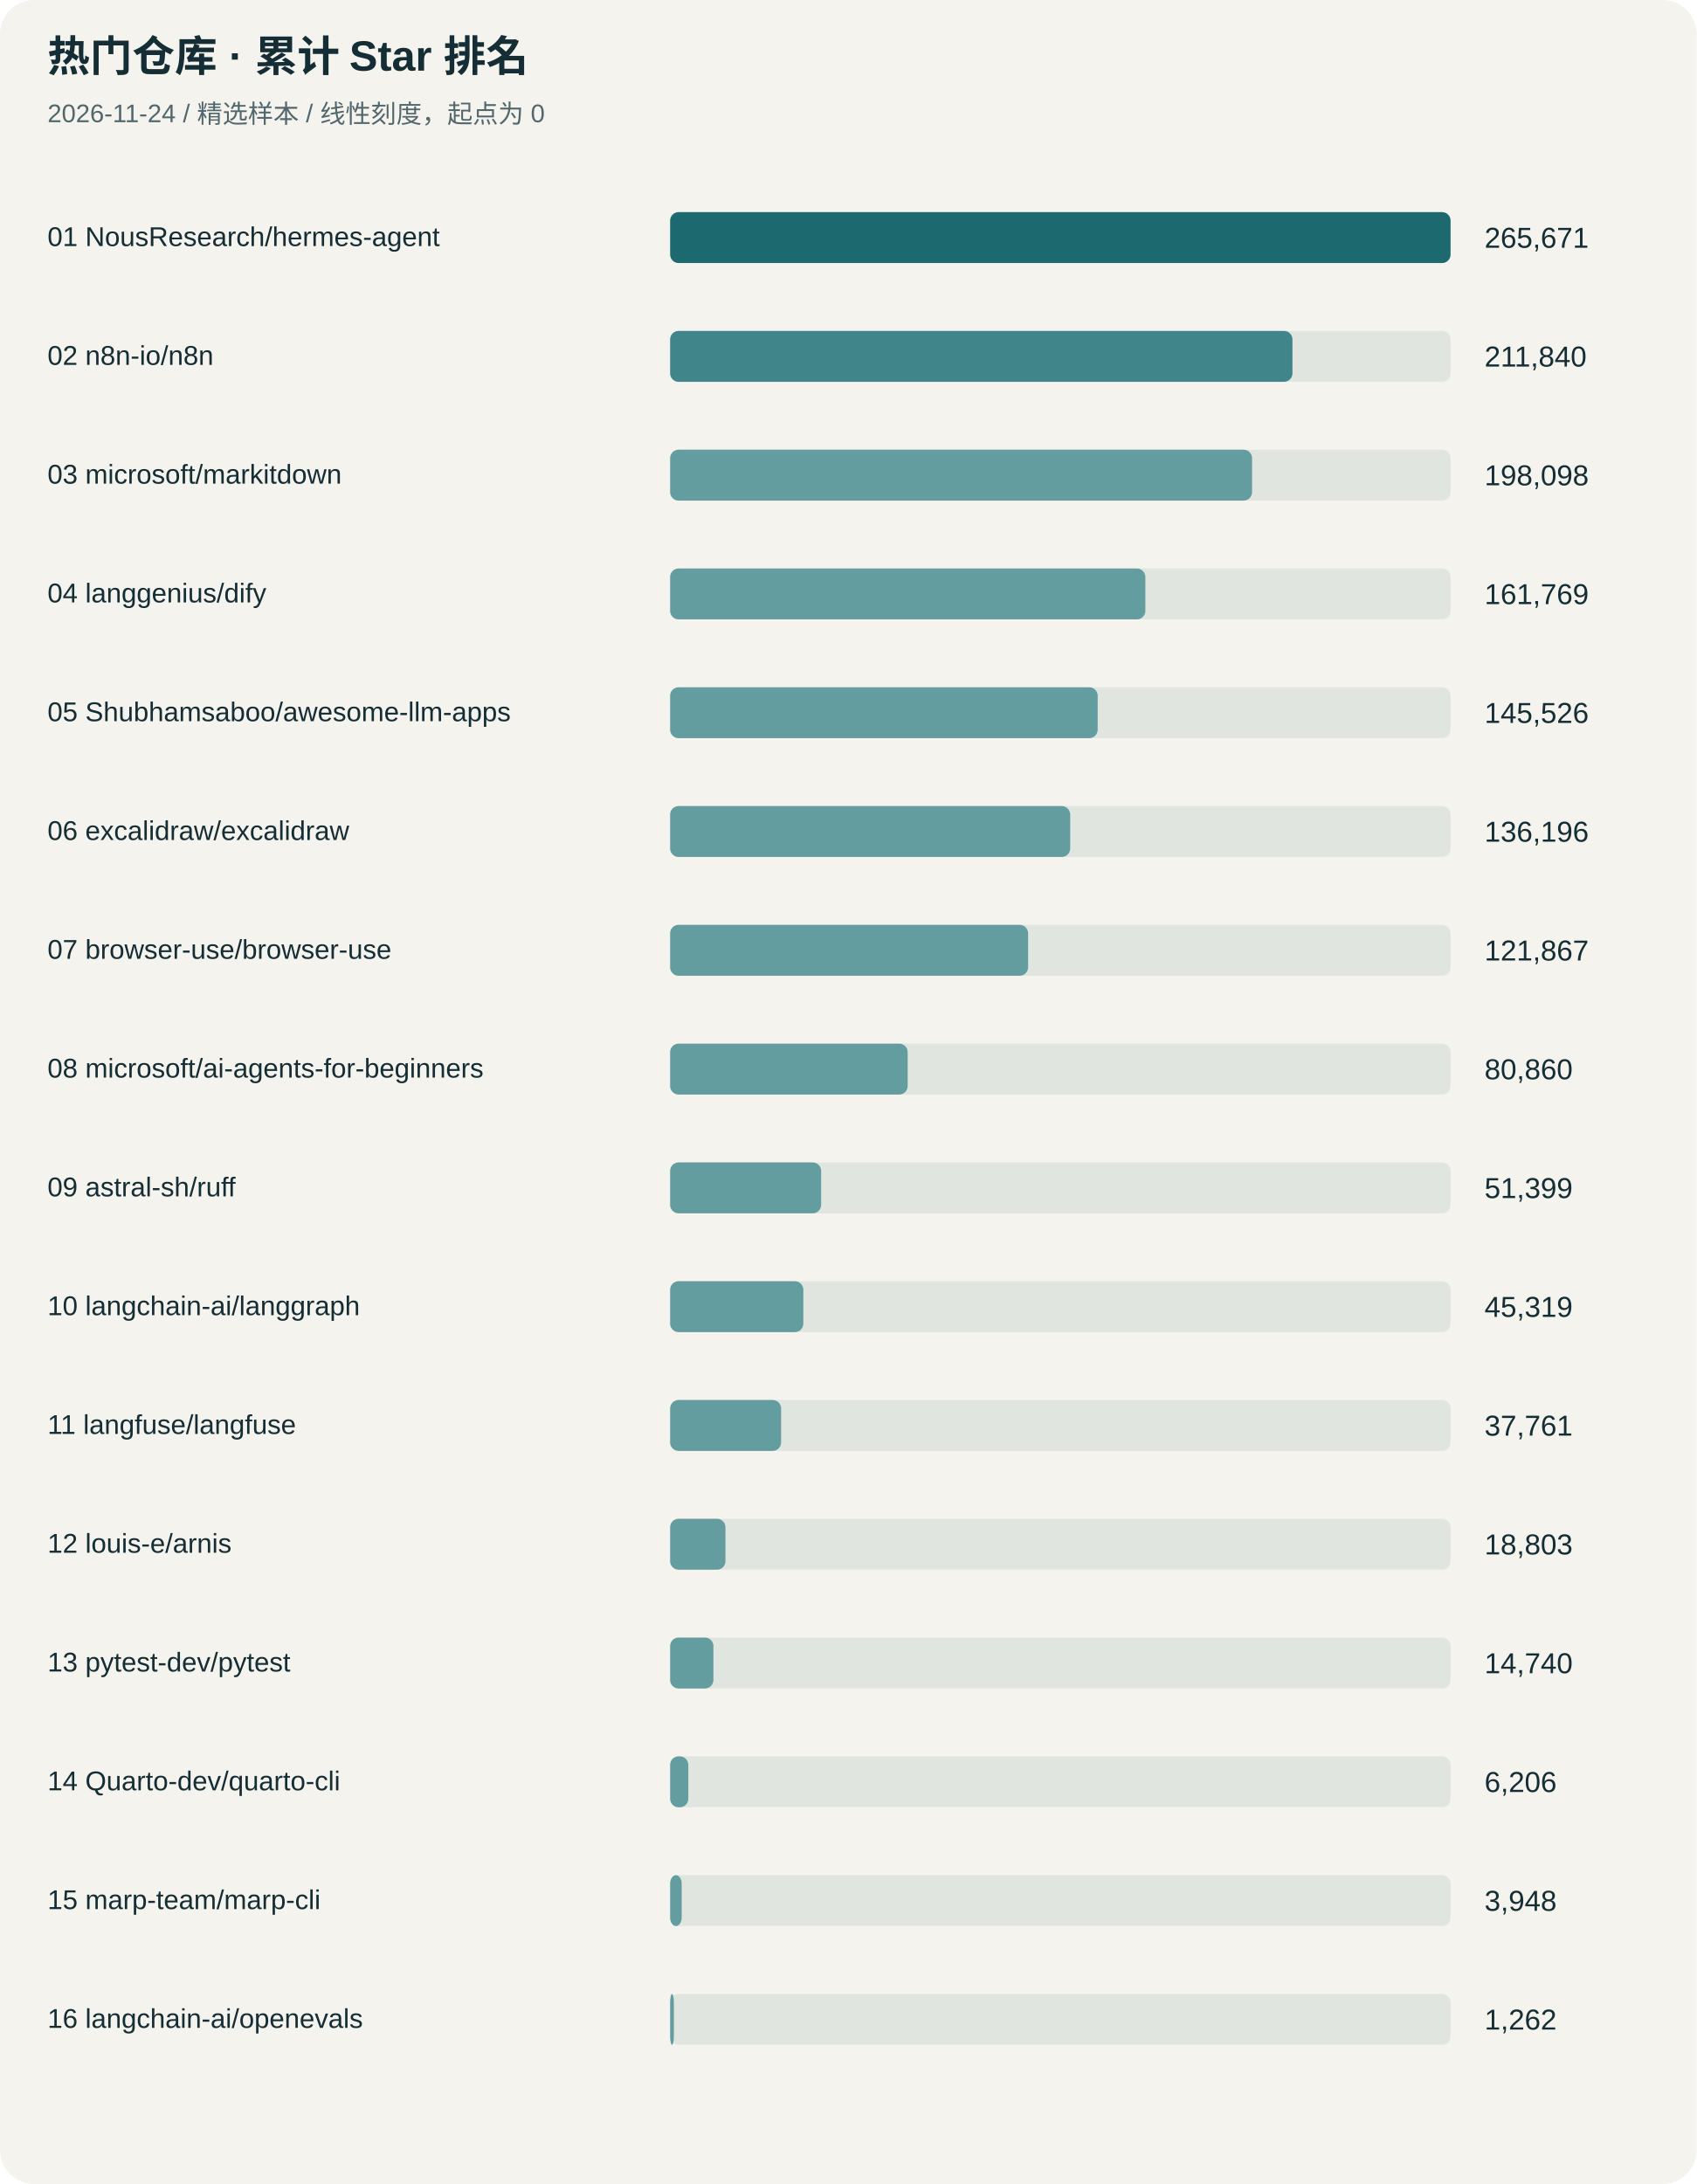
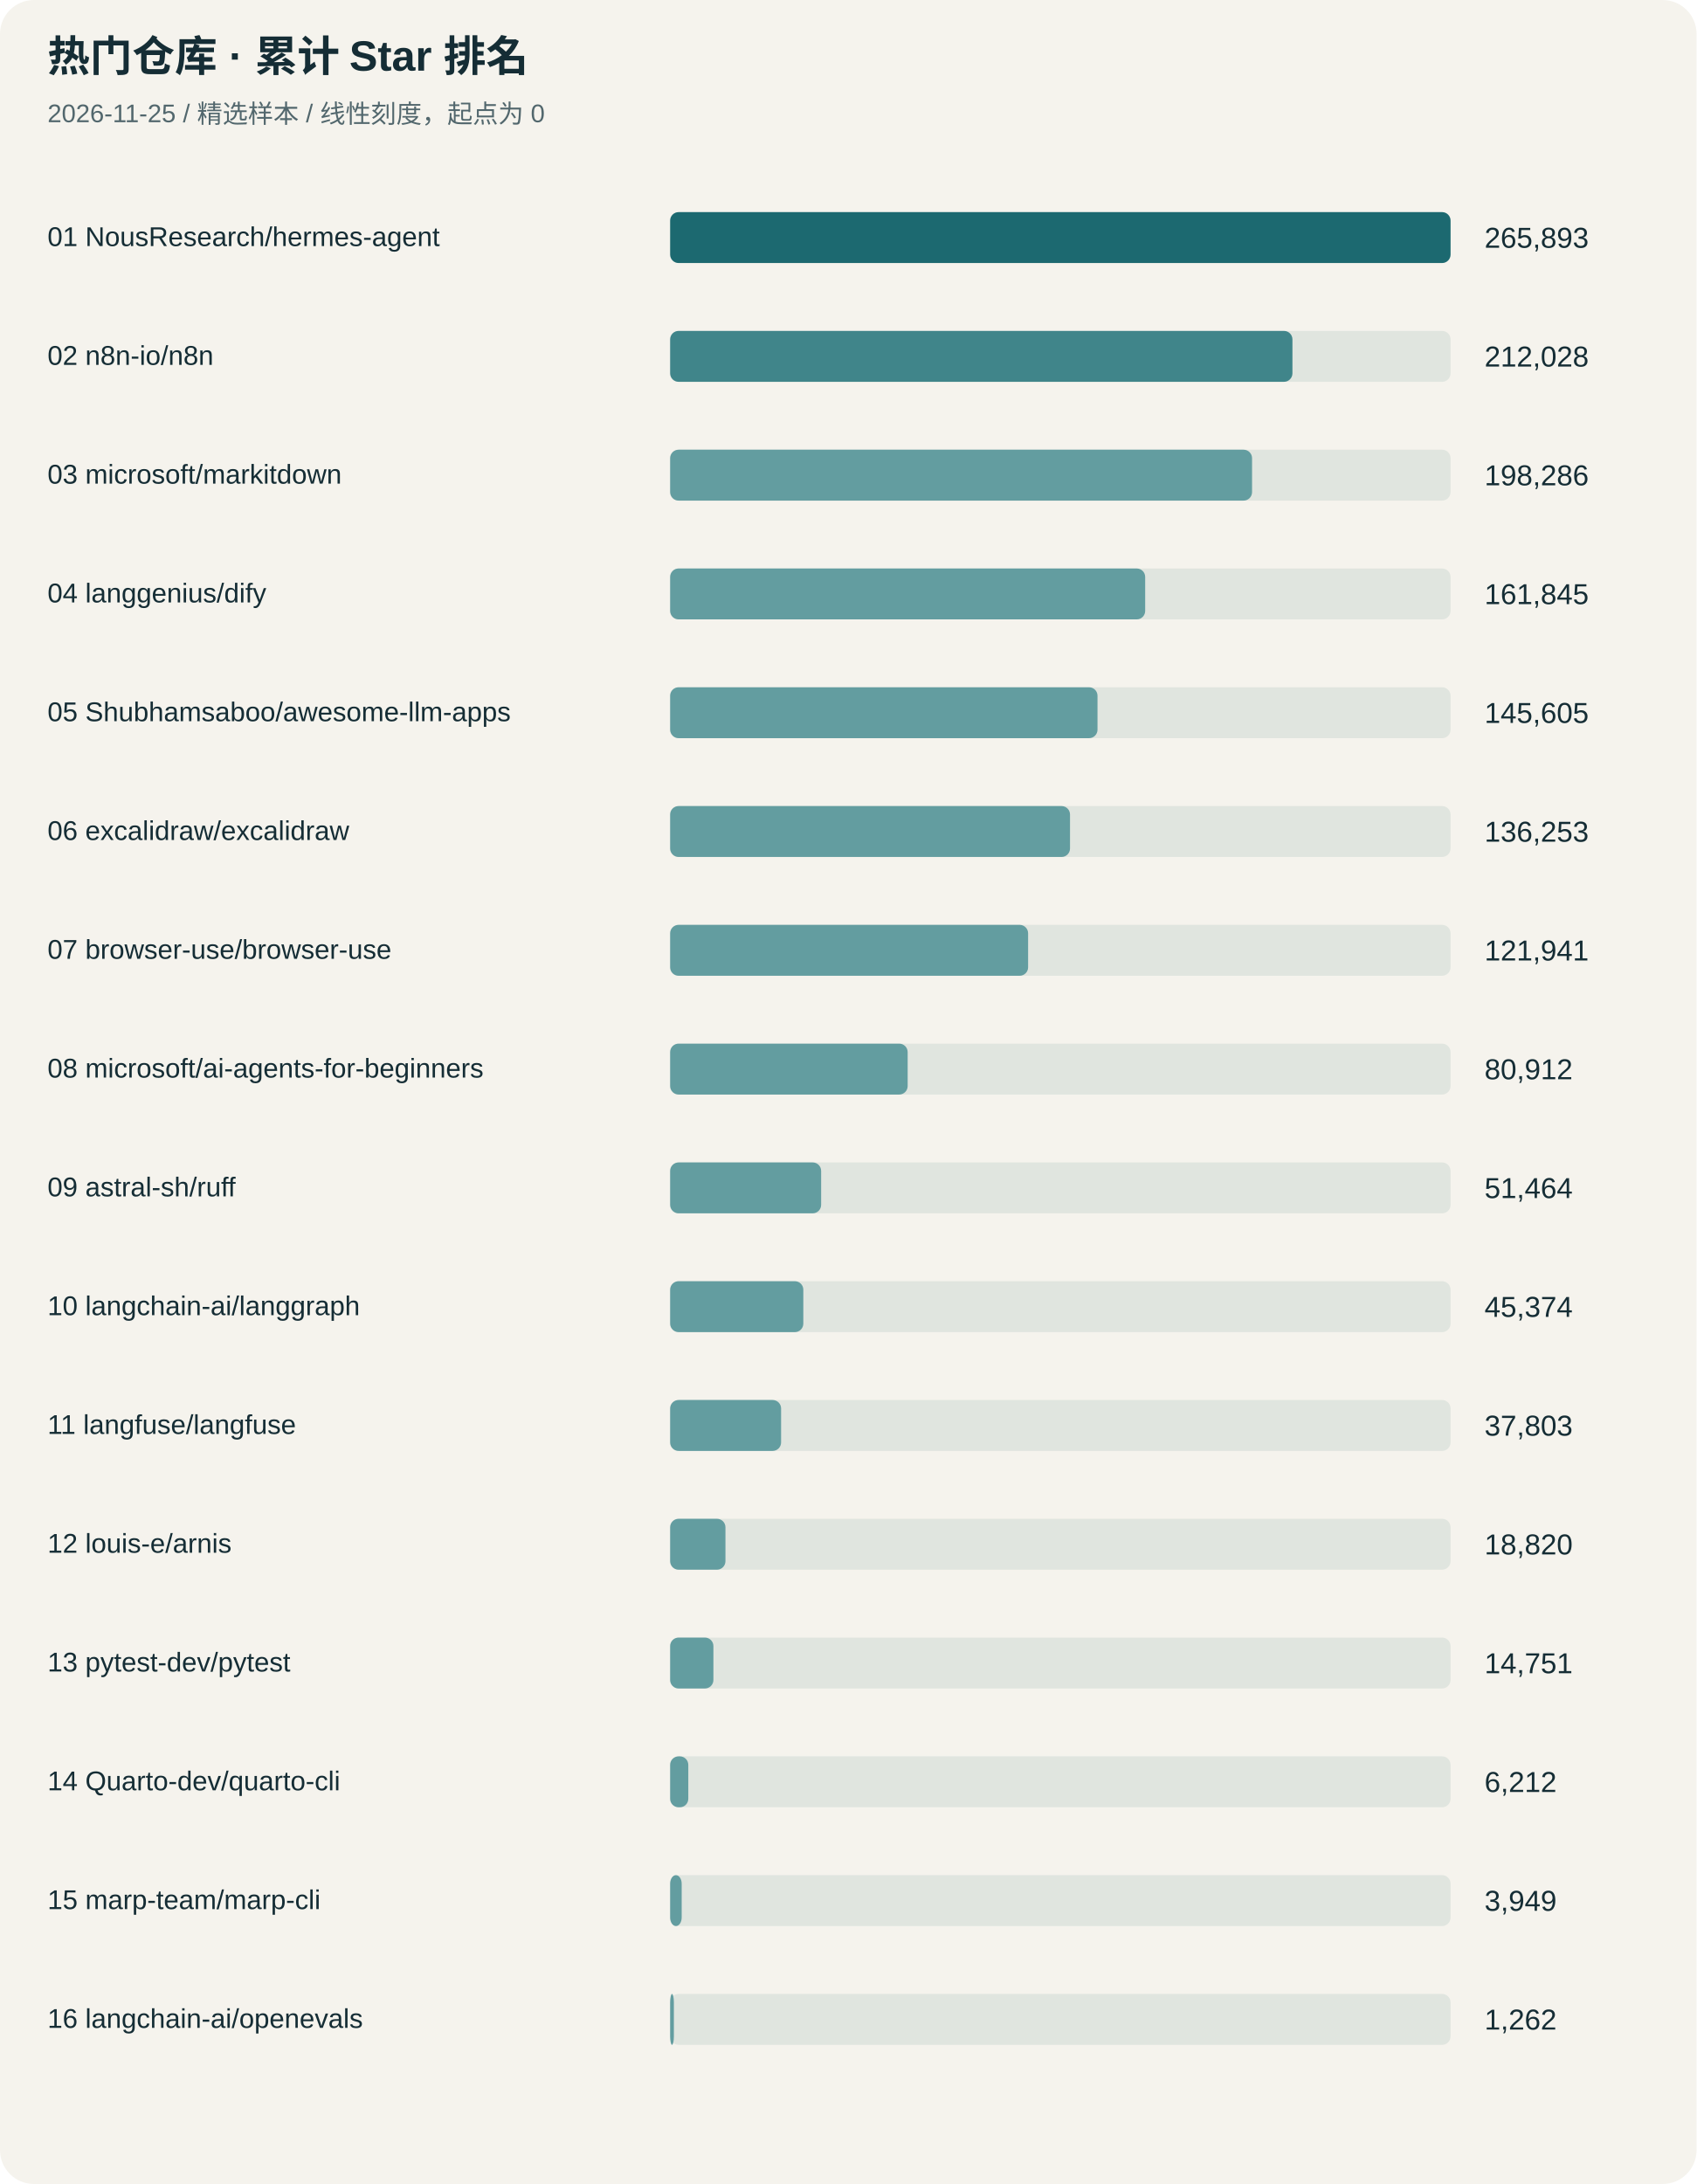
<svg xmlns="http://www.w3.org/2000/svg" viewBox="0 0 1000 1287" role="img" aria-labelledby="title desc">
  <rect width="100%" height="100%" rx="20" fill="#f5f3ed" />
  <g font-family="Segoe UI,Microsoft YaHei,Arial,sans-serif" fill="#152d35">
    <text x="28" y="42" font-size="25" font-weight="700">热门仓库 · 累计 Star 排名</text>
-     <text x="28" y="72" font-size="15" fill="#52676d">2026-11-24 / 精选样本 / 线性刻度，起点为 0</text>
+     <text x="28" y="72" font-size="15" fill="#52676d">2026-11-25 / 精选样本 / 线性刻度，起点为 0</text>
    <text x="28" y="145" font-size="16">01  NousResearch/hermes-agent</text>
    <rect x="395" y="125" width="460" height="30" rx="5" fill="#e0e5df" />
    <rect x="395" y="125" width="460.0" height="30" rx="5" fill="#1c6970" />
-     <text x="875" y="146" font-size="17">265,671</text>
+     <text x="875" y="146" font-size="17">265,893</text>
    <text x="28" y="215" font-size="16">02  n8n-io/n8n</text>
    <rect x="395" y="195" width="460" height="30" rx="5" fill="#e0e5df" />
    <rect x="395" y="195" width="366.8" height="30" rx="5" fill="#40858a" />
-     <text x="875" y="216" font-size="17">211,840</text>
+     <text x="875" y="216" font-size="17">212,028</text>
    <text x="28" y="285" font-size="16">03  microsoft/markitdown</text>
    <rect x="395" y="265" width="460" height="30" rx="5" fill="#e0e5df" />
    <rect x="395" y="265" width="343.0" height="30" rx="5" fill="#639da0" />
-     <text x="875" y="286" font-size="17">198,098</text>
+     <text x="875" y="286" font-size="17">198,286</text>
    <text x="28" y="355" font-size="16">04  langgenius/dify</text>
    <rect x="395" y="335" width="460" height="30" rx="5" fill="#e0e5df" />
-     <rect x="395" y="335" width="280.1" height="30" rx="5" fill="#639da0" />
-     <text x="875" y="356" font-size="17">161,769</text>
+     <rect x="395" y="335" width="280.0" height="30" rx="5" fill="#639da0" />
+     <text x="875" y="356" font-size="17">161,845</text>
    <text x="28" y="425" font-size="16">05  Shubhamsaboo/awesome-llm-apps</text>
    <rect x="395" y="405" width="460" height="30" rx="5" fill="#e0e5df" />
-     <rect x="395" y="405" width="252.0" height="30" rx="5" fill="#639da0" />
-     <text x="875" y="426" font-size="17">145,526</text>
+     <rect x="395" y="405" width="251.9" height="30" rx="5" fill="#639da0" />
+     <text x="875" y="426" font-size="17">145,605</text>
    <text x="28" y="495" font-size="16">06  excalidraw/excalidraw</text>
    <rect x="395" y="475" width="460" height="30" rx="5" fill="#e0e5df" />
-     <rect x="395" y="475" width="235.8" height="30" rx="5" fill="#639da0" />
-     <text x="875" y="496" font-size="17">136,196</text>
+     <rect x="395" y="475" width="235.7" height="30" rx="5" fill="#639da0" />
+     <text x="875" y="496" font-size="17">136,253</text>
    <text x="28" y="565" font-size="16">07  browser-use/browser-use</text>
    <rect x="395" y="545" width="460" height="30" rx="5" fill="#e0e5df" />
    <rect x="395" y="545" width="211.0" height="30" rx="5" fill="#639da0" />
-     <text x="875" y="566" font-size="17">121,867</text>
+     <text x="875" y="566" font-size="17">121,941</text>
    <text x="28" y="635" font-size="16">08  microsoft/ai-agents-for-beginners</text>
    <rect x="395" y="615" width="460" height="30" rx="5" fill="#e0e5df" />
    <rect x="395" y="615" width="140.0" height="30" rx="5" fill="#639da0" />
-     <text x="875" y="636" font-size="17">80,860</text>
+     <text x="875" y="636" font-size="17">80,912</text>
    <text x="28" y="705" font-size="16">09  astral-sh/ruff</text>
    <rect x="395" y="685" width="460" height="30" rx="5" fill="#e0e5df" />
    <rect x="395" y="685" width="89.0" height="30" rx="5" fill="#639da0" />
-     <text x="875" y="706" font-size="17">51,399</text>
+     <text x="875" y="706" font-size="17">51,464</text>
    <text x="28" y="775" font-size="16">10  langchain-ai/langgraph</text>
    <rect x="395" y="755" width="460" height="30" rx="5" fill="#e0e5df" />
    <rect x="395" y="755" width="78.5" height="30" rx="5" fill="#639da0" />
-     <text x="875" y="776" font-size="17">45,319</text>
+     <text x="875" y="776" font-size="17">45,374</text>
    <text x="28" y="845" font-size="16">11  langfuse/langfuse</text>
    <rect x="395" y="825" width="460" height="30" rx="5" fill="#e0e5df" />
    <rect x="395" y="825" width="65.4" height="30" rx="5" fill="#639da0" />
-     <text x="875" y="846" font-size="17">37,761</text>
+     <text x="875" y="846" font-size="17">37,803</text>
    <text x="28" y="915" font-size="16">12  louis-e/arnis</text>
    <rect x="395" y="895" width="460" height="30" rx="5" fill="#e0e5df" />
    <rect x="395" y="895" width="32.6" height="30" rx="5" fill="#639da0" />
-     <text x="875" y="916" font-size="17">18,803</text>
+     <text x="875" y="916" font-size="17">18,820</text>
    <text x="28" y="985" font-size="16">13  pytest-dev/pytest</text>
    <rect x="395" y="965" width="460" height="30" rx="5" fill="#e0e5df" />
    <rect x="395" y="965" width="25.5" height="30" rx="5" fill="#639da0" />
-     <text x="875" y="986" font-size="17">14,740</text>
+     <text x="875" y="986" font-size="17">14,751</text>
    <text x="28" y="1055" font-size="16">14  Quarto-dev/quarto-cli</text>
    <rect x="395" y="1035" width="460" height="30" rx="5" fill="#e0e5df" />
    <rect x="395" y="1035" width="10.7" height="30" rx="5" fill="#639da0" />
-     <text x="875" y="1056" font-size="17">6,206</text>
+     <text x="875" y="1056" font-size="17">6,212</text>
    <text x="28" y="1125" font-size="16">15  marp-team/marp-cli</text>
    <rect x="395" y="1105" width="460" height="30" rx="5" fill="#e0e5df" />
    <rect x="395" y="1105" width="6.8" height="30" rx="5" fill="#639da0" />
-     <text x="875" y="1126" font-size="17">3,948</text>
+     <text x="875" y="1126" font-size="17">3,949</text>
    <text x="28" y="1195" font-size="16">16  langchain-ai/openevals</text>
    <rect x="395" y="1175" width="460" height="30" rx="5" fill="#e0e5df" />
    <rect x="395" y="1175" width="2.2" height="30" rx="5" fill="#639da0" />
    <text x="875" y="1196" font-size="17">1,262</text>
  </g>
</svg>
